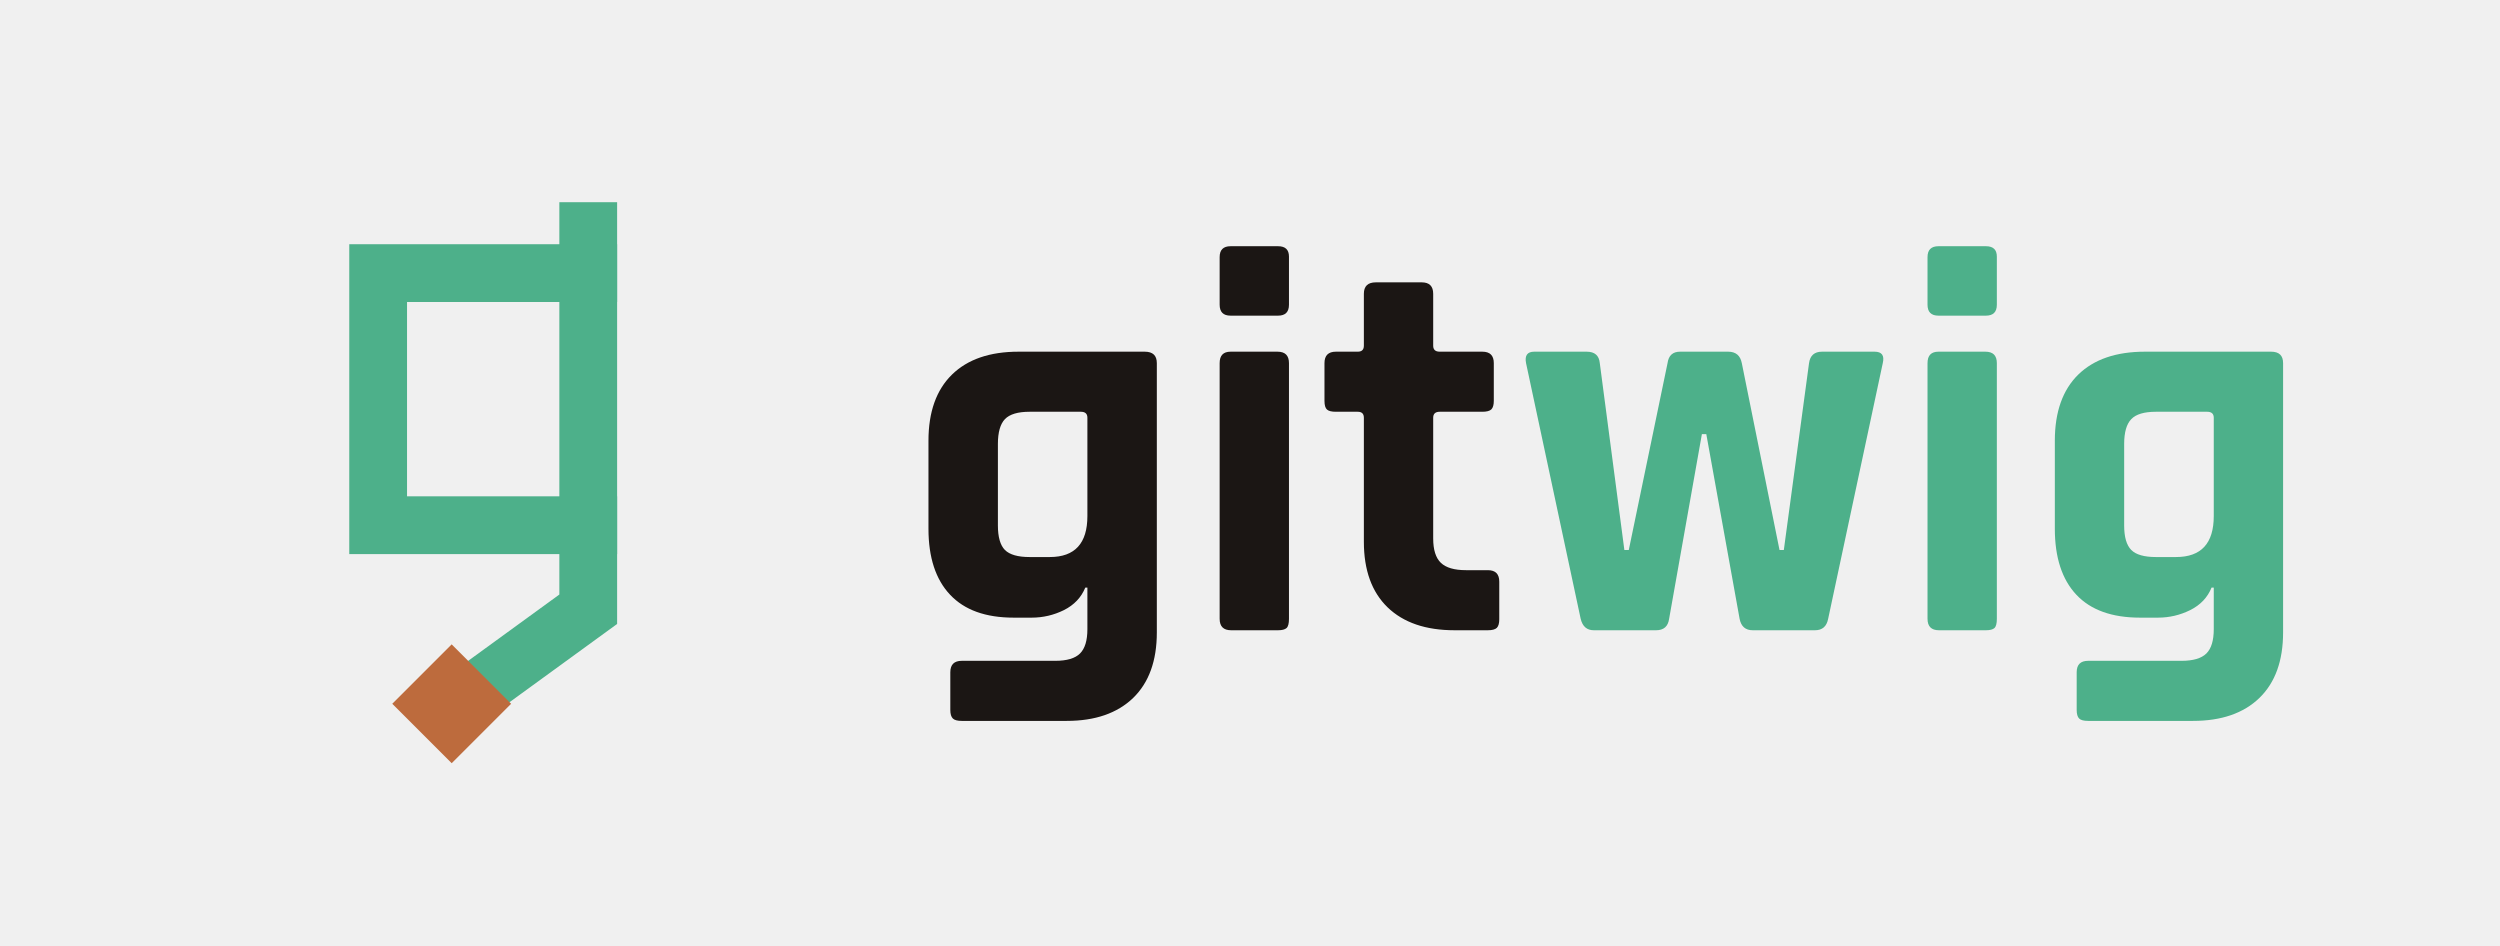
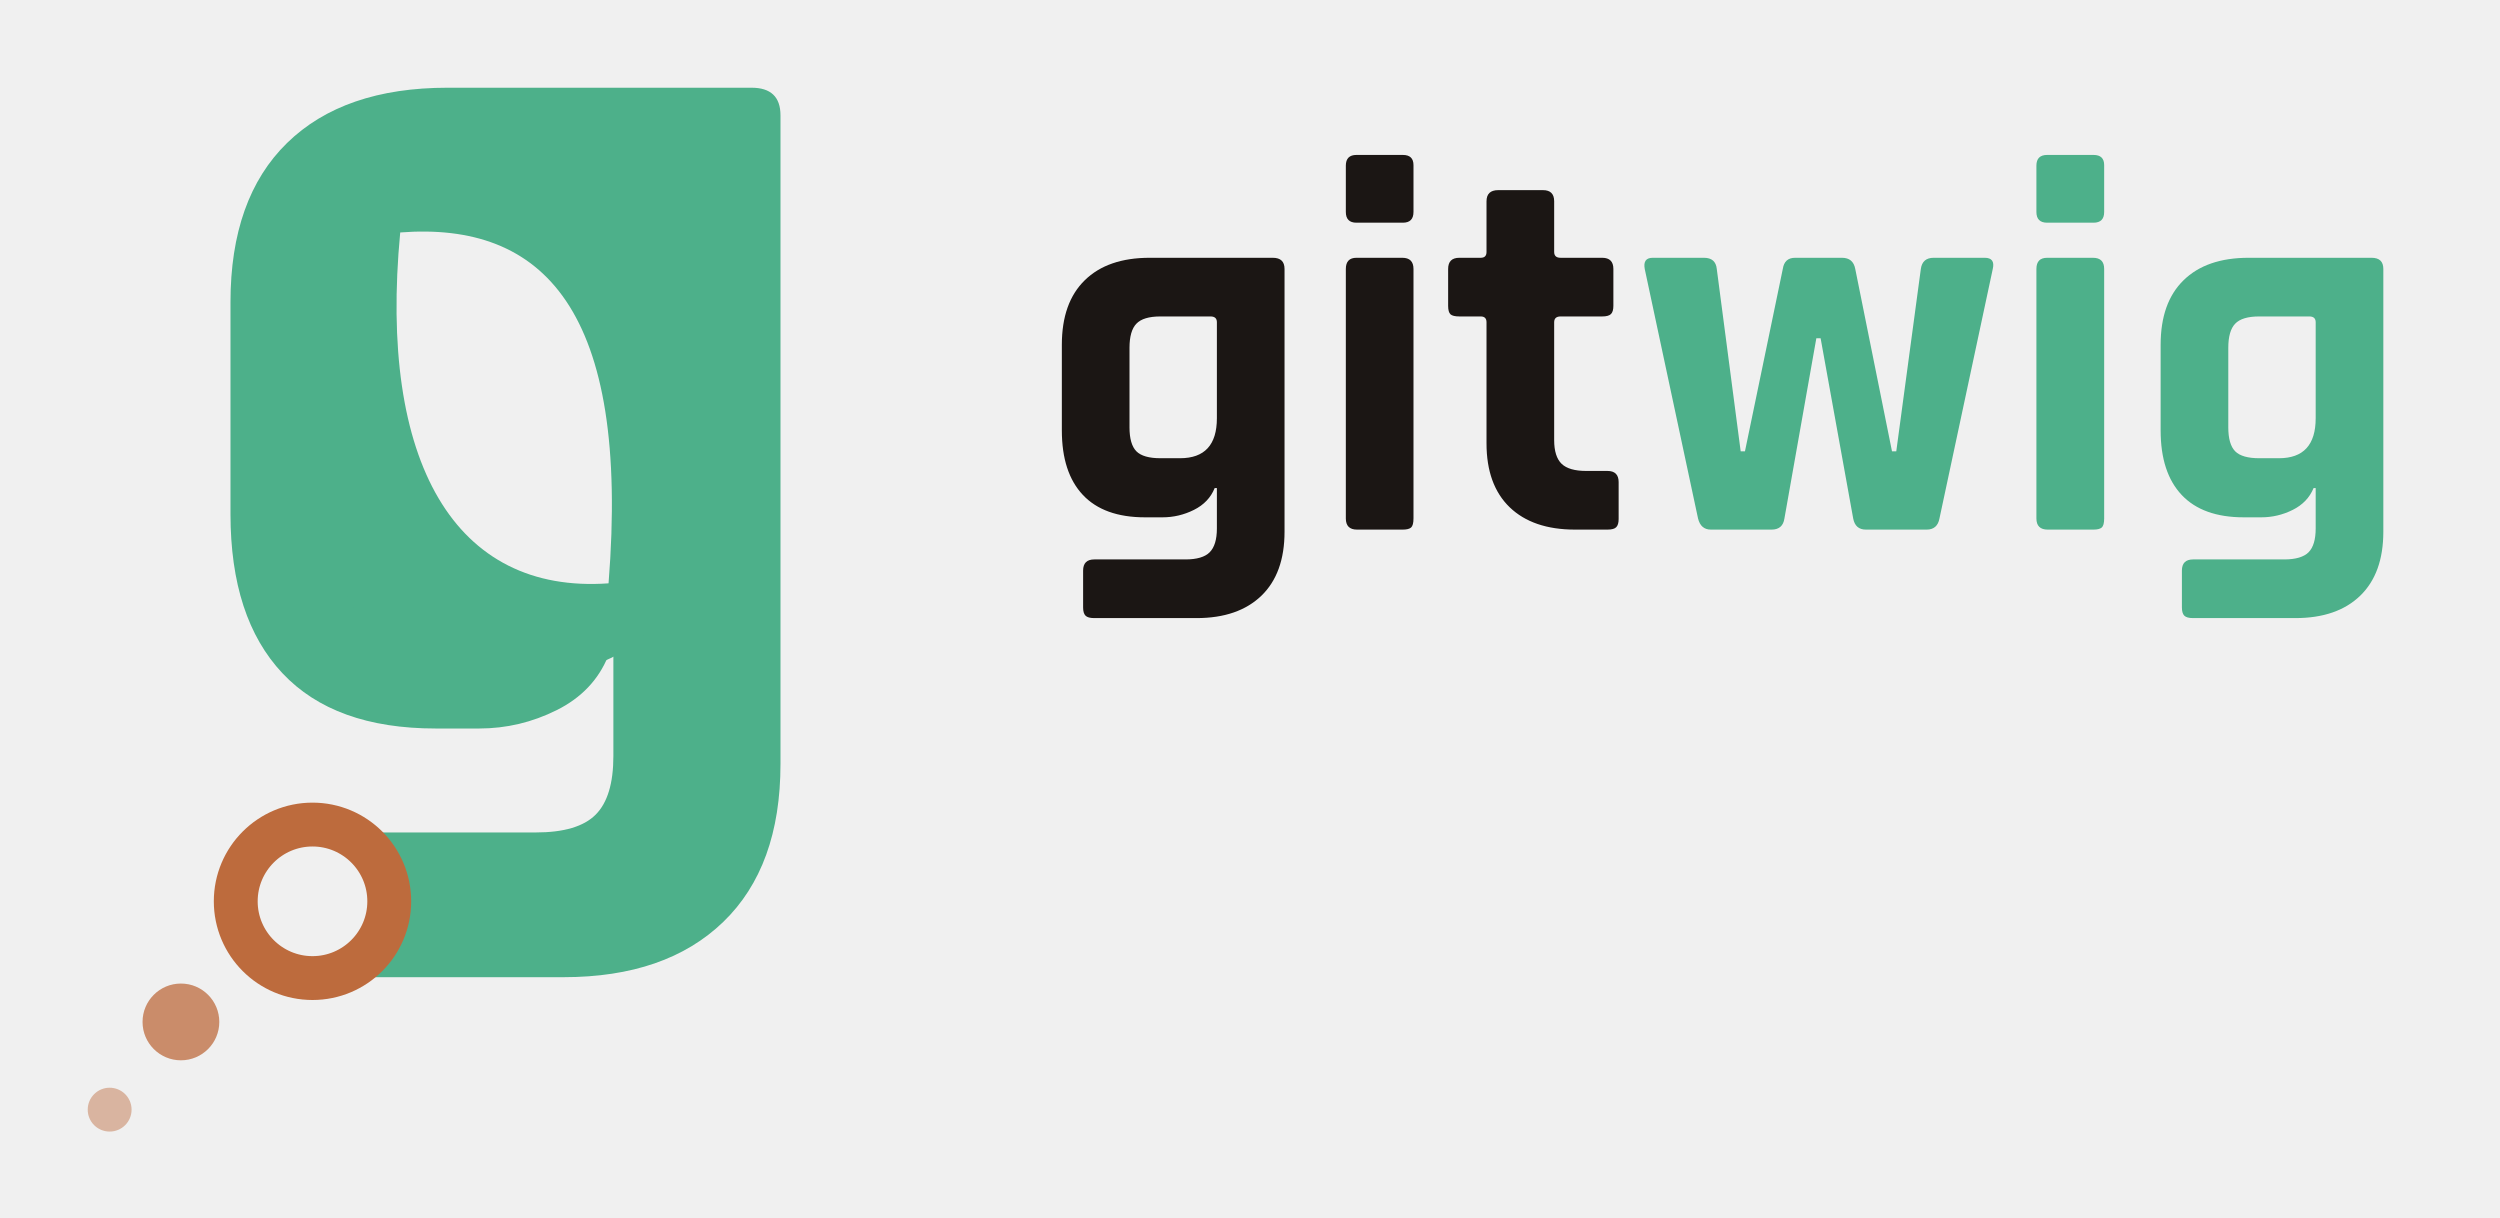
- <svg xmlns="http://www.w3.org/2000/svg" width="476" height="180" viewBox="0 0 238 90" role="img" aria-label="Gitwig">
-   <g transform="translate(18 13)">
-     <path d="M38 13 L18 13 L18 37 L38 37" stroke="#4db08a" stroke-width="5.5" fill="none" stroke-linecap="square" />
-     <path d="M38 9 L38 45 L27 53" stroke="#4db08a" stroke-width="5.5" fill="none" stroke-linecap="square" />
-     <rect x="21" y="50" width="8" height="8" transform="rotate(45 25 54)" fill="#bd6b3d" />
+ <svg xmlns="http://www.w3.org/2000/svg" width="456" height="222" viewBox="0 0 228 111" role="img" aria-label="Gitwig">
+   <g transform="translate(15.5 -26.8)">
+     <mask id="gitwig-hero-light" maskUnits="userSpaceOnUse" x="-16" y="24" width="88" height="116">
+       <rect x="-16" y="24" width="88" height="116" fill="#fff" />
+       <path d="M8 8 C21 7 29 15 27 40 C13 41 6 29 8 8 Z" transform="translate(13 40)" fill="#000" />
+       <circle cx="13" cy="109" r="7" fill="#000" />
+     </mask>
+     <g mask="url(#gitwig-hero-light)">
+       <path d="M28.2 93.24H24.24Q15 93.24 10.26 88.2Q5.52 83.16 5.52 73.68V54.36Q5.52 44.88 10.68 39.84Q15.84 34.8 25.32 34.8H53.04Q55.68 34.8 55.68 37.32V96.48Q55.68 105.84 50.46 110.88Q45.24 115.92 35.88 115.92H12.84Q11.4 115.92 10.86 115.38Q10.32 114.84 10.32 113.52V105.24Q10.32 102.72 12.84 102.72H33.36Q37.2 102.72 38.82 101.1Q40.44 99.48 40.44 95.76V86.64H39.96Q38.64 89.88 35.28 91.56Q31.92 93.24 28.2 93.24ZM40.44 70.92V49.32Q40.44 48 39 48H27.72Q23.88 48 22.32 49.62Q20.76 51.24 20.76 55.08V72.96Q20.76 76.8 22.32 78.36Q23.88 79.92 27.72 79.92H32.16Q40.44 79.92 40.44 70.92Z" fill="#4db08a" />
+       <rect x="15" y="42" width="32" height="46" rx="12" fill="#4db08a" />
+     </g>
+     <circle cx="13" cy="109" r="7" fill="none" stroke="#bd6b3d" stroke-width="4" />
+     <circle cx="1" cy="120" r="3.5" fill="#bd6b3d" opacity="0.75" />
+     <circle cx="-5.5" cy="128" r="2" fill="#bd6b3d" opacity="0.45" />
  </g>
-   <g transform="translate(86 60.0)">
-     <path fill="#1b1614" d="M12.22 -1.2H10.5Q6.5 -1.2 4.45 -3.38Q2.39 -5.56 2.39 -9.67V-18.04Q2.39 -22.15 4.63 -24.34Q6.86 -26.52 10.97 -26.52H22.98Q24.13 -26.52 24.13 -25.43V0.21Q24.13 4.26 21.87 6.45Q19.6 8.63 15.55 8.63H5.56Q4.94 8.63 4.71 8.4Q4.47 8.16 4.47 7.59V4Q4.47 2.91 5.56 2.91H14.46Q16.12 2.91 16.82 2.21Q17.52 1.51 17.52 -0.1V-4.06H17.32Q16.74 -2.65 15.29 -1.92Q13.83 -1.2 12.22 -1.2ZM17.52 -10.87V-20.23Q17.52 -20.8 16.9 -20.8H12.01Q10.35 -20.8 9.67 -20.1Q9 -19.4 9 -17.73V-9.98Q9 -8.32 9.67 -7.64Q10.35 -6.97 12.01 -6.97H13.94Q17.52 -6.97 17.52 -10.87ZM30.11 -30.99V-35.52Q30.11 -36.56 31.15 -36.56H35.67Q36.71 -36.56 36.71 -35.57V-30.99Q36.71 -29.95 35.67 -29.95H31.15Q30.11 -29.95 30.11 -30.99ZM30.11 -1.09V-25.43Q30.11 -26.52 31.15 -26.52H35.62Q36.71 -26.52 36.71 -25.43V-1.09Q36.71 -0.42 36.48 -0.21Q36.24 0 35.67 0H31.2Q30.11 0 30.11 -1.09ZM43.26 -20.8H41.18Q40.56 -20.8 40.33 -21.01Q40.09 -21.22 40.09 -21.84V-25.43Q40.09 -26.52 41.18 -26.52H43.26Q43.84 -26.52 43.84 -27.09V-32.03Q43.84 -33.12 44.98 -33.12H49.35Q50.44 -33.12 50.44 -32.03V-27.09Q50.44 -26.52 51.06 -26.52H55.12Q56.21 -26.52 56.21 -25.43V-21.84Q56.21 -21.27 55.98 -21.03Q55.74 -20.8 55.12 -20.8H51.06Q50.44 -20.8 50.44 -20.23V-8.74Q50.44 -7.12 51.17 -6.42Q51.9 -5.72 53.56 -5.72H55.64Q56.73 -5.72 56.73 -4.63V-1.04Q56.73 -0.47 56.5 -0.23Q56.26 0 55.64 0H52.47Q48.36 0 46.1 -2.18Q43.84 -4.37 43.84 -8.42V-20.23Q43.84 -20.8 43.26 -20.8Z" />
-     <path fill="#4db08a" d="M71.66 0H65.73Q64.74 0 64.48 -1.09L59.28 -25.43Q59.07 -26.52 60.06 -26.52H65.05Q66.2 -26.52 66.3 -25.43L68.64 -7.64H69.06L72.75 -25.43Q72.9 -26.52 73.94 -26.52H78.52Q79.61 -26.52 79.82 -25.43L83.41 -7.64H83.82L86.22 -25.43Q86.37 -26.52 87.46 -26.52H92.46Q93.5 -26.52 93.24 -25.43L88.04 -1.09Q87.83 0 86.79 0H80.86Q79.82 0 79.61 -1.09L76.44 -18.67H76.02L72.9 -1.09Q72.75 0 71.66 0ZM97.5 -30.99V-35.52Q97.5 -36.56 98.54 -36.56H103.06Q104.1 -36.56 104.1 -35.57V-30.99Q104.1 -29.95 103.06 -29.95H98.54Q97.5 -29.95 97.5 -30.99ZM97.5 -1.09V-25.43Q97.5 -26.52 98.54 -26.52H103.01Q104.1 -26.52 104.1 -25.43V-1.09Q104.1 -0.42 103.87 -0.21Q103.64 0 103.06 0H98.59Q97.5 0 97.5 -1.09ZM119.44 -1.2H117.73Q113.72 -1.2 111.67 -3.38Q109.62 -5.56 109.62 -9.67V-18.04Q109.62 -22.15 111.85 -24.34Q114.09 -26.52 118.2 -26.52H130.21Q131.35 -26.52 131.35 -25.43V0.21Q131.35 4.26 129.09 6.45Q126.83 8.63 122.77 8.63H112.79Q112.16 8.63 111.93 8.4Q111.7 8.16 111.7 7.59V4Q111.7 2.91 112.79 2.91H121.68Q123.34 2.91 124.05 2.21Q124.75 1.51 124.75 -0.1V-4.06H124.54Q123.97 -2.65 122.51 -1.92Q121.06 -1.2 119.44 -1.2ZM124.75 -10.87V-20.23Q124.75 -20.8 124.12 -20.8H119.24Q117.57 -20.8 116.9 -20.1Q116.22 -19.4 116.22 -17.73V-9.98Q116.22 -8.32 116.9 -7.64Q117.57 -6.97 119.24 -6.97H121.16Q124.75 -6.97 124.75 -10.87Z" />
+   <g transform="translate(94.6 48.3)">
+     <path fill="#1b1614" d="M11.42 -1.12H9.82Q6.08 -1.12 4.16 -3.16Q2.24 -5.2 2.24 -9.04V-16.86Q2.24 -20.7 4.33 -22.74Q6.42 -24.79 10.25 -24.79H21.48Q22.55 -24.79 22.55 -23.77V0.19Q22.55 3.99 20.44 6.03Q18.32 8.07 14.53 8.07H5.2Q4.62 8.07 4.4 7.85Q4.18 7.63 4.18 7.1V3.74Q4.18 2.72 5.2 2.72H13.51Q15.07 2.72 15.72 2.07Q16.38 1.41 16.38 -0.1V-3.79H16.18Q15.65 -2.48 14.29 -1.8Q12.93 -1.12 11.42 -1.12ZM16.38 -10.16V-18.91Q16.38 -19.44 15.8 -19.44H11.23Q9.67 -19.44 9.04 -18.78Q8.41 -18.13 8.41 -16.57V-9.33Q8.41 -7.78 9.04 -7.14Q9.67 -6.51 11.23 -6.51H13.02Q16.38 -6.51 16.38 -10.16ZM28.14 -28.97V-33.19Q28.14 -34.17 29.11 -34.17H33.34Q34.31 -34.17 34.31 -33.24V-28.97Q34.31 -27.99 33.34 -27.99H29.11Q28.14 -27.99 28.14 -28.97ZM28.14 -1.02V-23.77Q28.14 -24.79 29.11 -24.79H33.29Q34.31 -24.79 34.31 -23.77V-1.02Q34.31 -0.39 34.09 -0.19Q33.87 0 33.34 0H29.16Q28.14 0 28.14 -1.02ZM40.44 -19.44H38.49Q37.91 -19.44 37.69 -19.63Q37.47 -19.83 37.47 -20.41V-23.77Q37.47 -24.79 38.49 -24.79H40.44Q40.97 -24.79 40.97 -25.32V-29.94Q40.97 -30.96 42.04 -30.96H46.12Q47.14 -30.96 47.14 -29.94V-25.32Q47.14 -24.79 47.73 -24.79H51.52Q52.54 -24.79 52.54 -23.77V-20.41Q52.54 -19.88 52.32 -19.66Q52.1 -19.44 51.52 -19.44H47.73Q47.14 -19.44 47.14 -18.91V-8.16Q47.14 -6.66 47.82 -6Q48.5 -5.35 50.06 -5.35H52Q53.02 -5.35 53.02 -4.33V-0.97Q53.02 -0.44 52.8 -0.22Q52.59 0 52 0H49.04Q45.2 0 43.08 -2.04Q40.97 -4.08 40.97 -7.87V-18.91Q40.97 -19.44 40.44 -19.44Z" />
+     <path fill="#4db08a" d="M66.97 0H61.43Q60.51 0 60.26 -1.02L55.4 -23.77Q55.21 -24.79 56.13 -24.79H60.8Q61.87 -24.79 61.97 -23.77L64.15 -7.14H64.54L67.99 -23.77Q68.14 -24.79 69.11 -24.79H73.39Q74.41 -24.79 74.6 -23.77L77.95 -7.14H78.34L80.58 -23.77Q80.72 -24.79 81.75 -24.79H86.41Q87.38 -24.79 87.14 -23.77L82.28 -1.02Q82.09 0 81.11 0H75.57Q74.6 0 74.41 -1.02L71.44 -17.45H71.05L68.14 -1.02Q67.99 0 66.97 0ZM91.12 -28.97V-33.19Q91.12 -34.17 92.1 -34.17H96.33Q97.3 -34.17 97.3 -33.24V-28.97Q97.3 -27.99 96.33 -27.99H92.1Q91.12 -27.99 91.12 -28.97ZM91.12 -1.02V-23.77Q91.12 -24.79 92.1 -24.79H96.28Q97.3 -24.79 97.3 -23.77V-1.02Q97.3 -0.39 97.08 -0.19Q96.86 0 96.33 0H92.15Q91.12 0 91.12 -1.02ZM111.63 -1.12H110.03Q106.29 -1.12 104.37 -3.16Q102.45 -5.2 102.45 -9.04V-16.86Q102.45 -20.7 104.54 -22.74Q106.63 -24.79 110.47 -24.79H121.69Q122.76 -24.79 122.76 -23.77V0.19Q122.76 3.99 120.65 6.03Q118.54 8.07 114.74 8.07H105.41Q104.83 8.07 104.61 7.85Q104.39 7.63 104.39 7.1V3.74Q104.39 2.72 105.41 2.72H113.72Q115.28 2.72 115.94 2.07Q116.59 1.41 116.59 -0.1V-3.79H116.4Q115.86 -2.48 114.5 -1.8Q113.14 -1.12 111.63 -1.12ZM116.59 -10.16V-18.91Q116.59 -19.44 116.01 -19.44H111.44Q109.88 -19.44 109.25 -18.78Q108.62 -18.13 108.62 -16.57V-9.33Q108.62 -7.78 109.25 -7.14Q109.88 -6.51 111.44 -6.51H113.24Q116.59 -6.51 116.59 -10.16Z" />
  </g>
</svg>
